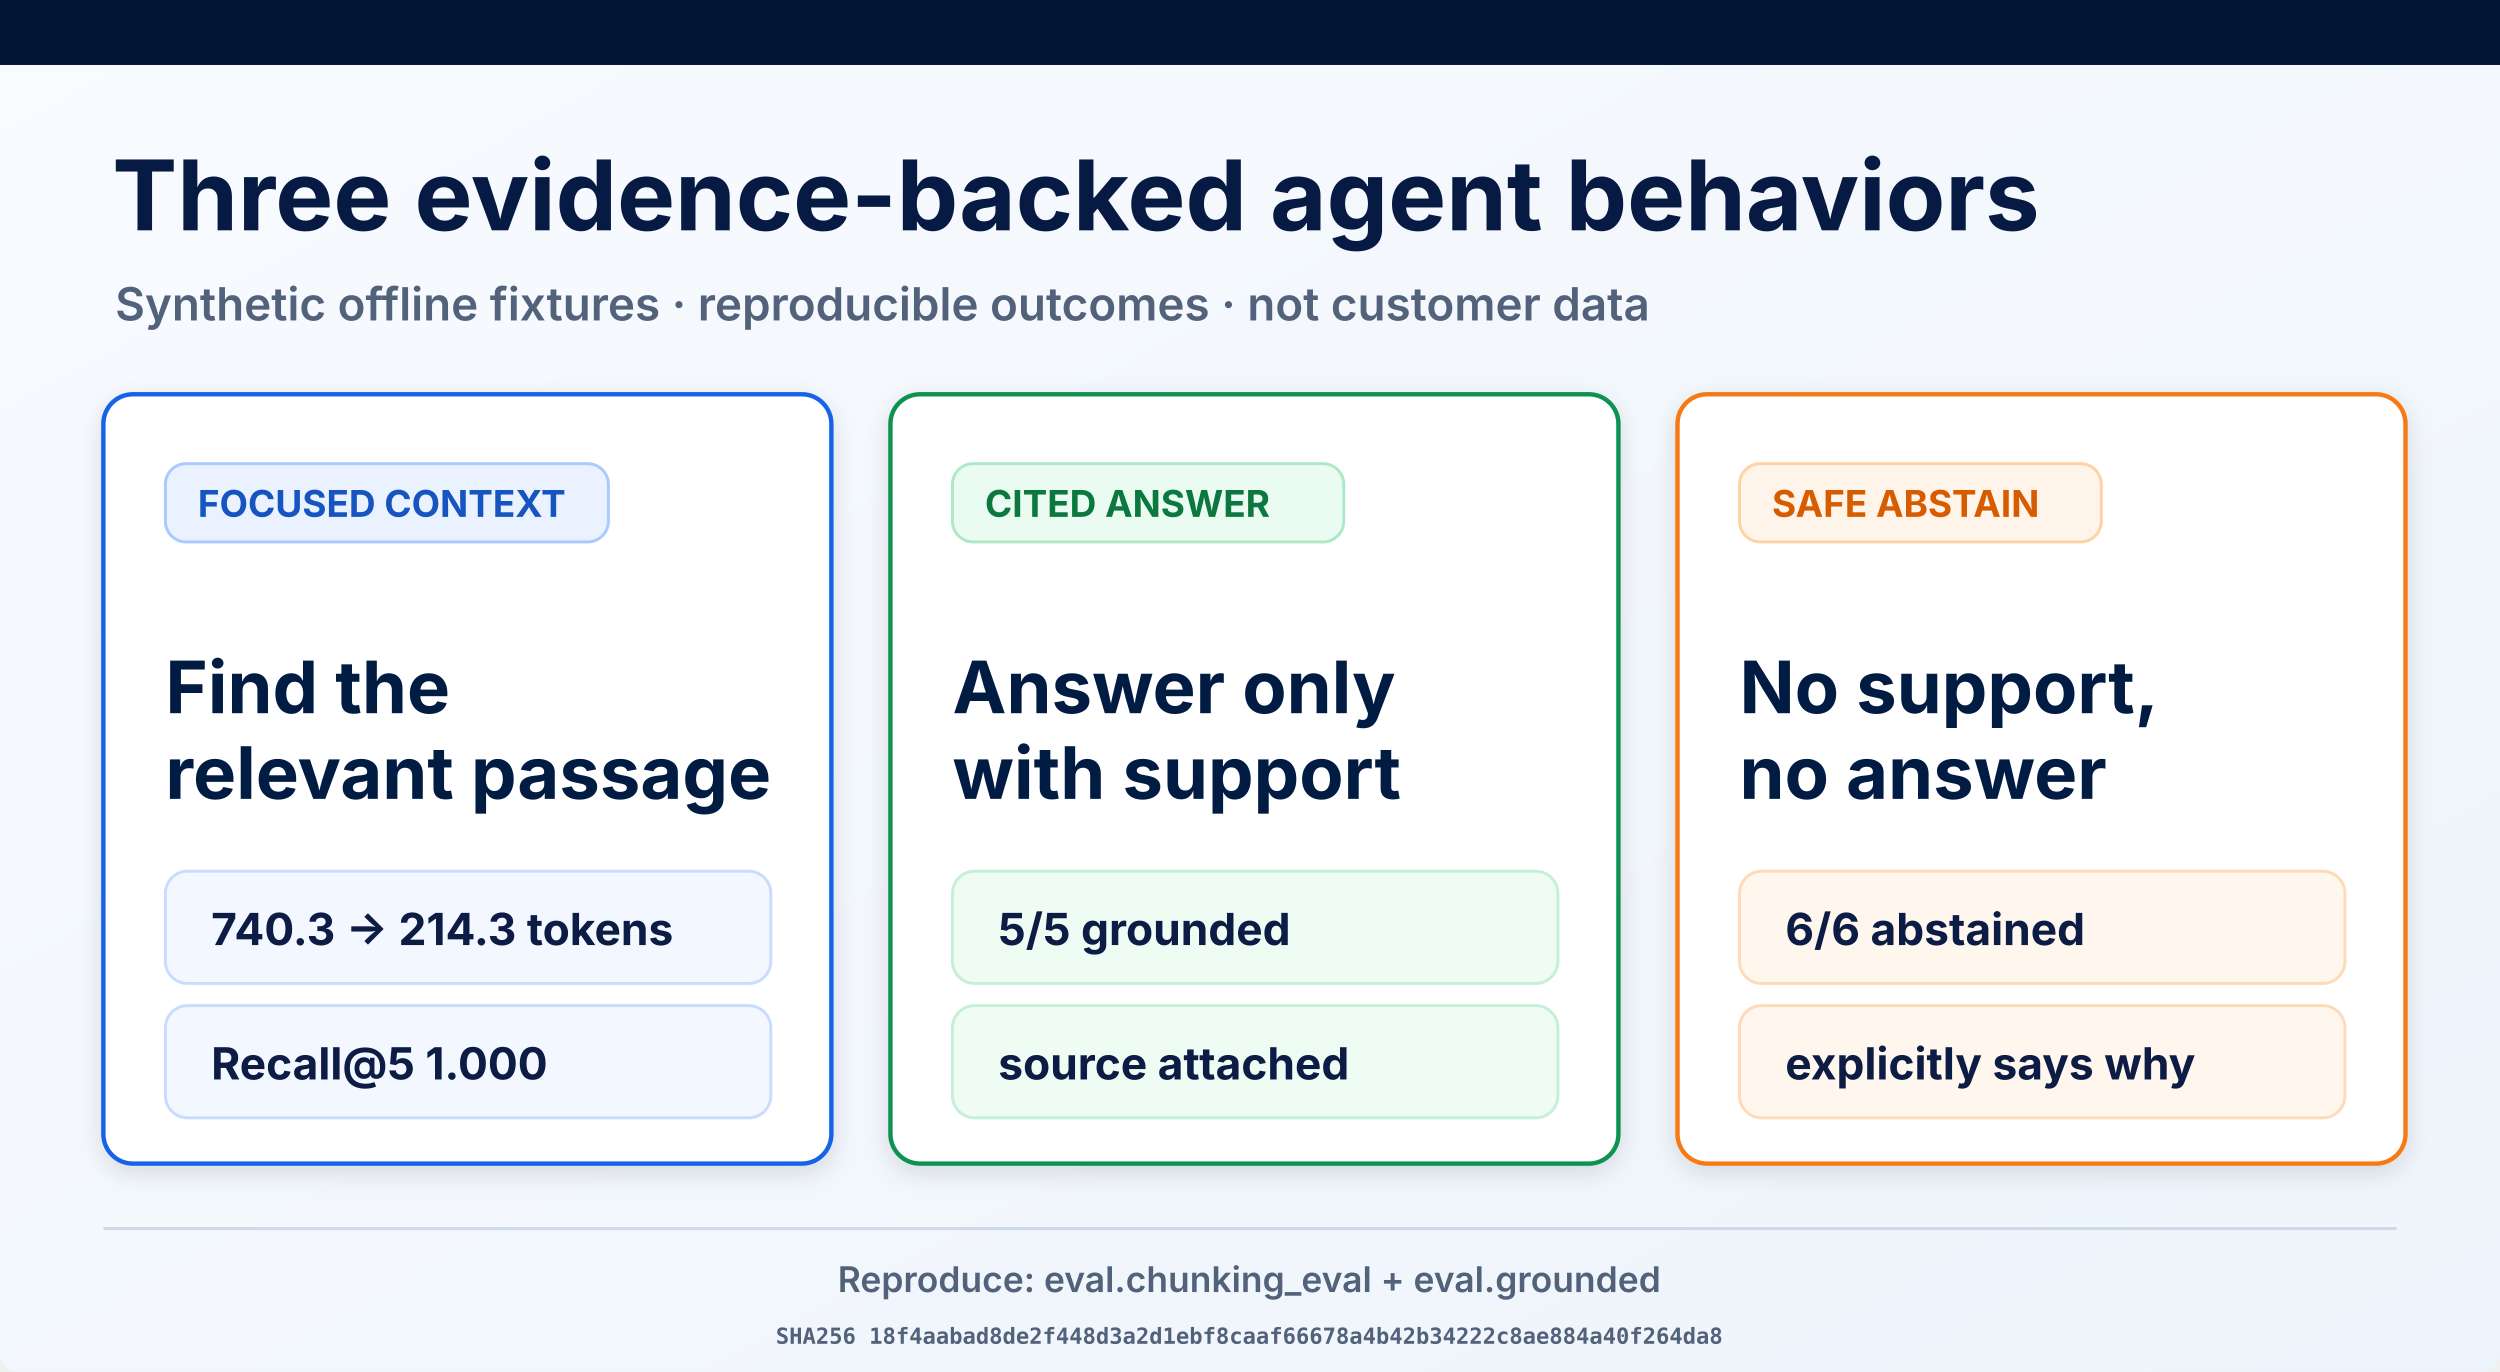
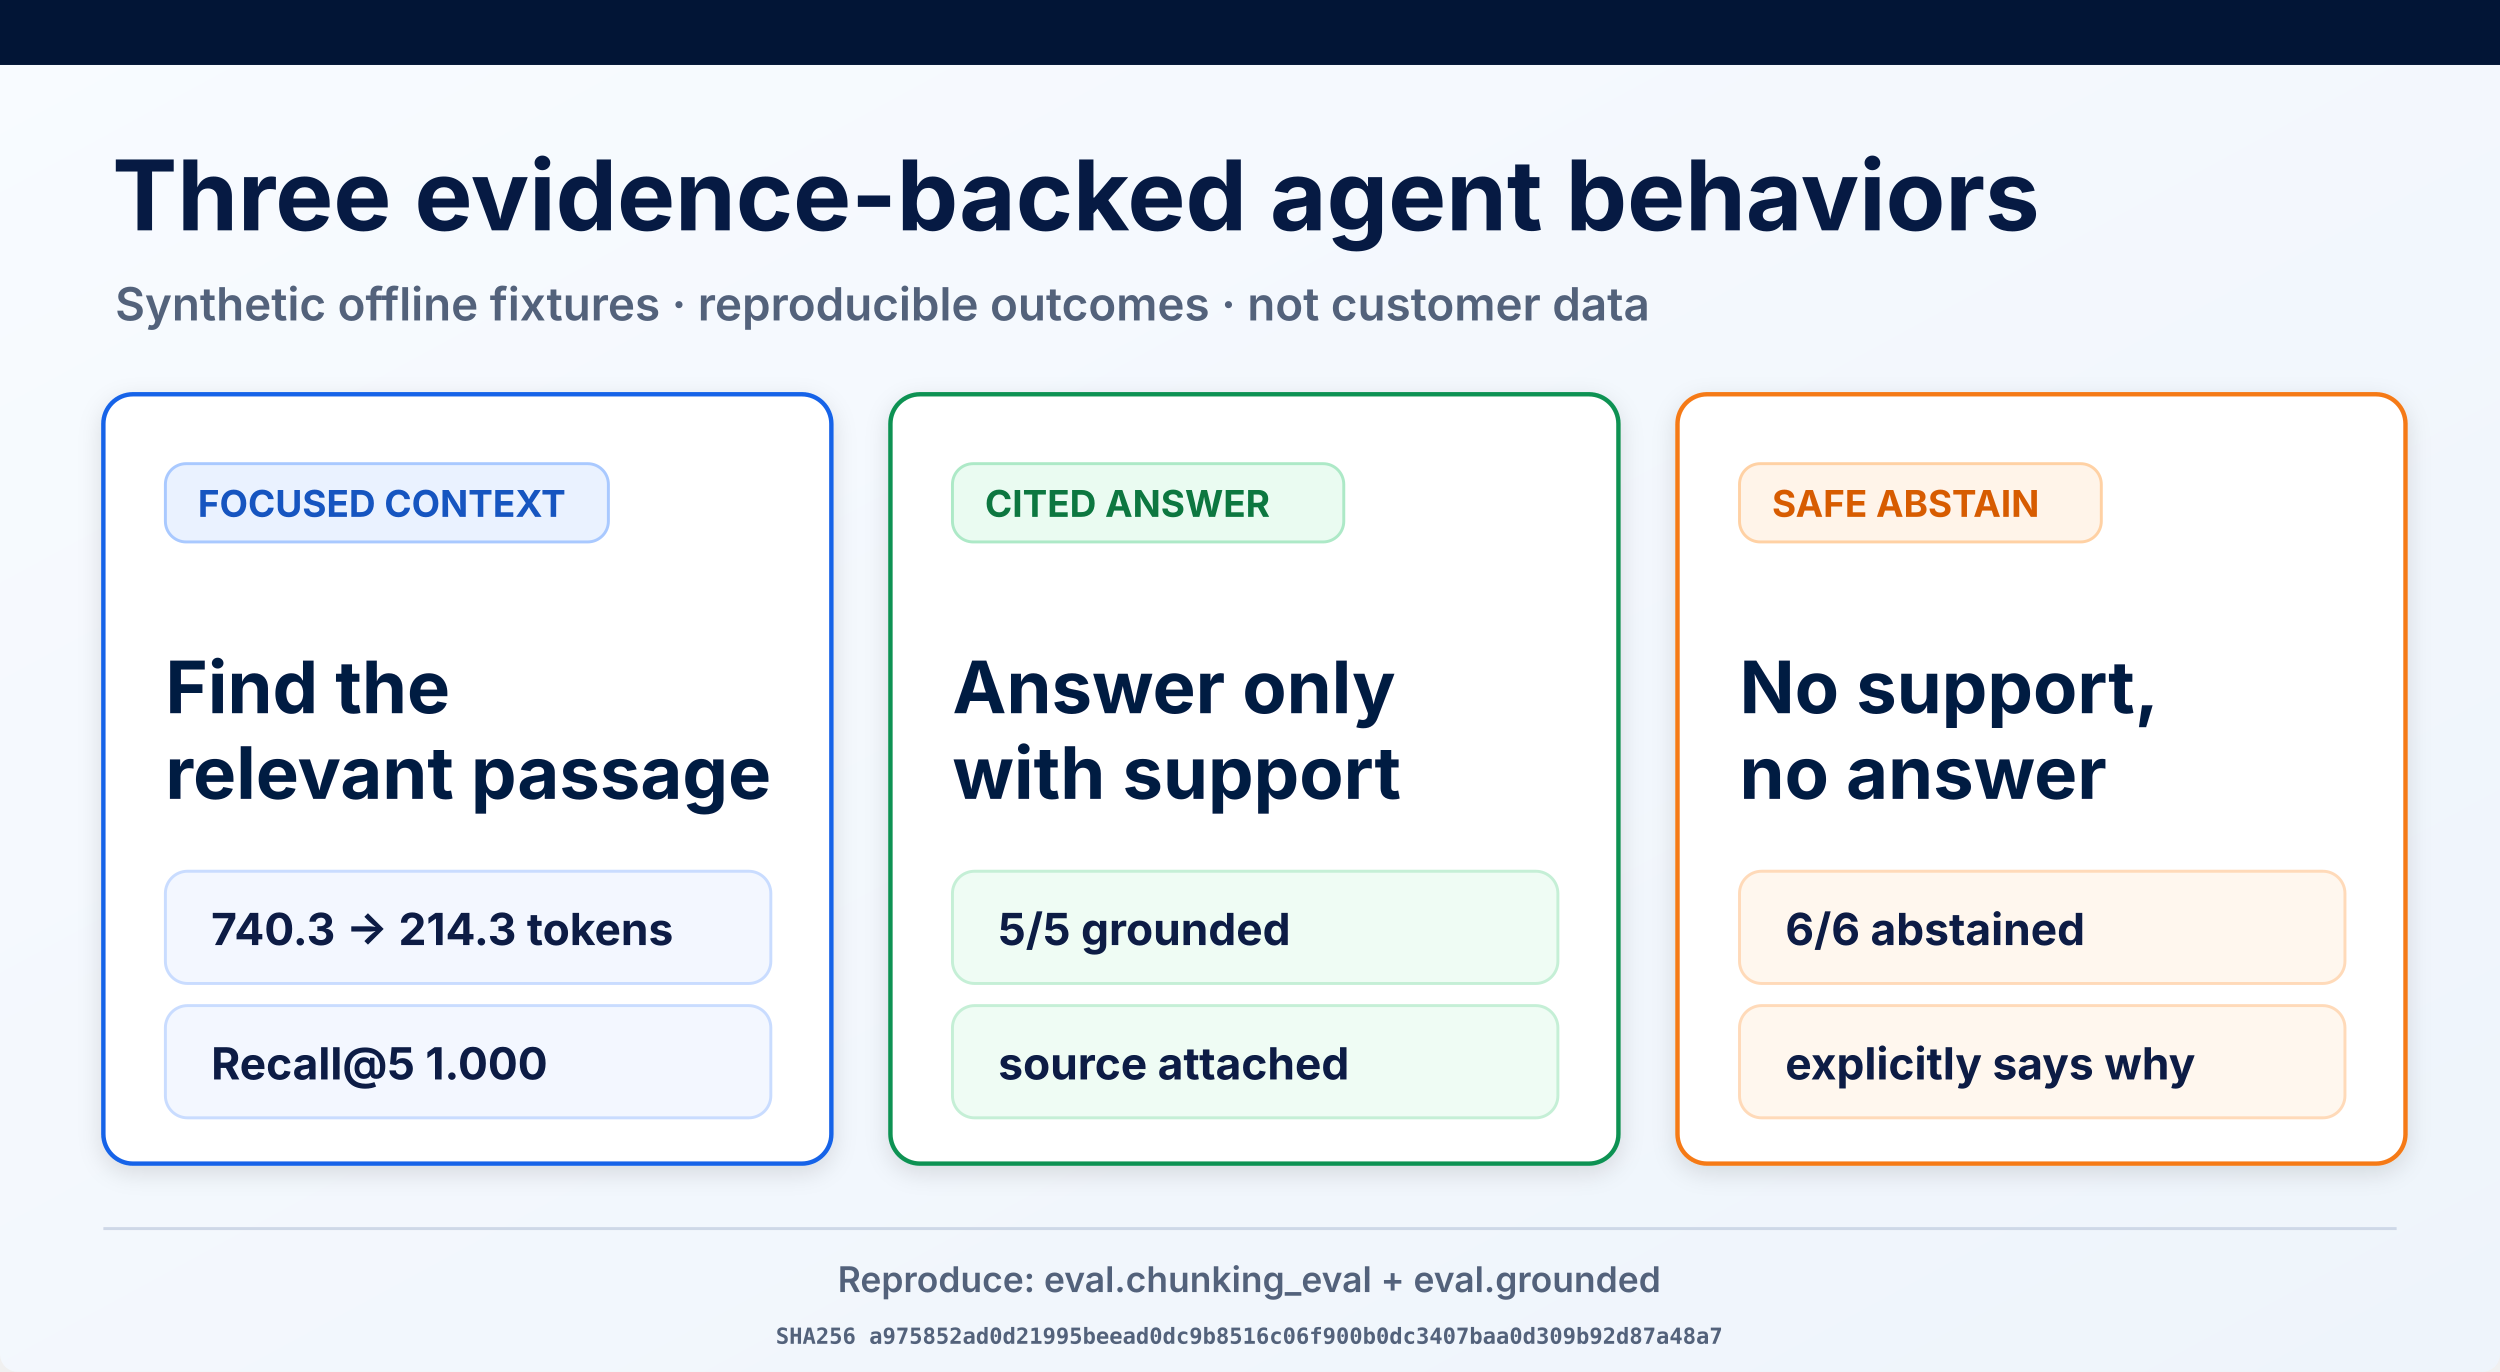
<svg xmlns="http://www.w3.org/2000/svg" width="1693" height="929" viewBox="0 0 1693 929" role="img" aria-labelledby="title desc">
  <defs>
    <linearGradient id="page" x1="0" y1="0" x2="1" y2="1">
      <stop offset="0" stop-color="#f8fbff" />
      <stop offset="1" stop-color="#eef4fb" />
    </linearGradient>
    <filter id="shadow" x="-10%" y="-10%" width="120%" height="130%">
      <feDropShadow dx="0" dy="5" stdDeviation="8" flood-opacity=".12" />
    </filter>
  </defs>
  <rect width="1693" height="929" rx="12" fill="url(#page)" />
  <rect width="1693" height="44" fill="#021536" />
  <text x="76" y="156" font-family="Inter, Arial, sans-serif" font-size="66" font-weight="700" fill="#061a43">Three evidence-backed agent behaviors</text>
  <text x="78" y="217" font-family="Inter, Arial, sans-serif" font-size="31" font-weight="600" fill="#53627b">Synthetic offline fixtures · reproducible outcomes · not customer data</text>
  <g filter="url(#shadow)">
    <rect x="70" y="267" width="493" height="521" rx="20" fill="#fff" stroke="#1763e8" stroke-width="3" />
    <rect x="112" y="314" width="300" height="53" rx="14" fill="#eaf2ff" stroke="#a9c9ff" stroke-width="2" />
    <text x="134" y="350" font-family="Inter, Arial, sans-serif" font-size="25" font-weight="700" fill="#1554c0">FOCUSED CONTEXT</text>
    <text x="112" y="483" font-family="Inter, Arial, sans-serif" font-size="49" font-weight="700" fill="#061a43">Find the</text>
    <text x="112" y="541" font-family="Inter, Arial, sans-serif" font-size="49" font-weight="700" fill="#061a43">relevant passage</text>
    <rect x="112" y="590" width="410" height="76" rx="15" fill="#f3f7ff" stroke="#c9dcff" stroke-width="2" />
    <text x="143" y="640" font-family="Inter, Arial, sans-serif" font-size="30" font-weight="700" fill="#0a1b44">740.3 → 214.3 tokens</text>
    <rect x="112" y="681" width="410" height="76" rx="15" fill="#f3f7ff" stroke="#c9dcff" stroke-width="2" />
    <text x="143" y="731" font-family="Inter, Arial, sans-serif" font-size="30" font-weight="700" fill="#0a1b44">Recall@5 1.000</text>
  </g>
  <g filter="url(#shadow)">
    <rect x="603" y="267" width="493" height="521" rx="20" fill="#fff" stroke="#109252" stroke-width="3" />
    <rect x="645" y="314" width="265" height="53" rx="14" fill="#eafbf1" stroke="#ade9c7" stroke-width="2" />
    <text x="667" y="350" font-family="Inter, Arial, sans-serif" font-size="25" font-weight="700" fill="#08773f">CITED ANSWER</text>
    <text x="645" y="483" font-family="Inter, Arial, sans-serif" font-size="49" font-weight="700" fill="#061a43">Answer only</text>
    <text x="645" y="541" font-family="Inter, Arial, sans-serif" font-size="49" font-weight="700" fill="#061a43">with support</text>
    <rect x="645" y="590" width="410" height="76" rx="15" fill="#effcf4" stroke="#c5efd6" stroke-width="2" />
    <text x="676" y="640" font-family="Inter, Arial, sans-serif" font-size="30" font-weight="700" fill="#0a1b44">5/5 grounded</text>
    <rect x="645" y="681" width="410" height="76" rx="15" fill="#effcf4" stroke="#c5efd6" stroke-width="2" />
    <text x="676" y="731" font-family="Inter, Arial, sans-serif" font-size="30" font-weight="700" fill="#0a1b44">source attached</text>
  </g>
  <g filter="url(#shadow)">
    <rect x="1136" y="267" width="493" height="521" rx="20" fill="#fff" stroke="#f57a19" stroke-width="3" />
    <rect x="1178" y="314" width="245" height="53" rx="14" fill="#fff4e9" stroke="#ffd1a4" stroke-width="2" />
    <text x="1200" y="350" font-family="Inter, Arial, sans-serif" font-size="25" font-weight="700" fill="#d75c06">SAFE ABSTAIN</text>
    <text x="1178" y="483" font-family="Inter, Arial, sans-serif" font-size="49" font-weight="700" fill="#061a43">No support,</text>
    <text x="1178" y="541" font-family="Inter, Arial, sans-serif" font-size="49" font-weight="700" fill="#061a43">no answer</text>
    <rect x="1178" y="590" width="410" height="76" rx="15" fill="#fff7ee" stroke="#ffdab9" stroke-width="2" />
    <text x="1209" y="640" font-family="Inter, Arial, sans-serif" font-size="30" font-weight="700" fill="#0a1b44">6/6 abstained</text>
    <rect x="1178" y="681" width="410" height="76" rx="15" fill="#fff7ee" stroke="#ffdab9" stroke-width="2" />
    <text x="1209" y="731" font-family="Inter, Arial, sans-serif" font-size="30" font-weight="700" fill="#0a1b44">explicitly says why</text>
  </g>
  <line x1="70" y1="832" x2="1623" y2="832" stroke="#ced8e7" stroke-width="2" />
  <text x="846" y="875" text-anchor="middle" font-family="Inter, Arial, sans-serif" font-size="24" font-weight="600" fill="#53627b">Reproduce: eval.chunking_eval + eval.grounded</text>
-   <text x="846" y="910" text-anchor="middle" font-family="ui-monospace, monospace" font-size="15" font-weight="600" fill="#53627b">SHA256 18f4aabad8de2f448d3a2d1ebf8caaf66678a4b42b34222c8ae884a40f264da8</text>
+   <text x="846" y="910" text-anchor="middle" font-family="ui-monospace, monospace" font-size="15" font-weight="600" fill="#53627b">SHA256 a975852ad0d21995beead0dc9b8516c06f900b0dc3407baa0d309b92d87a48a7</text>
</svg>
